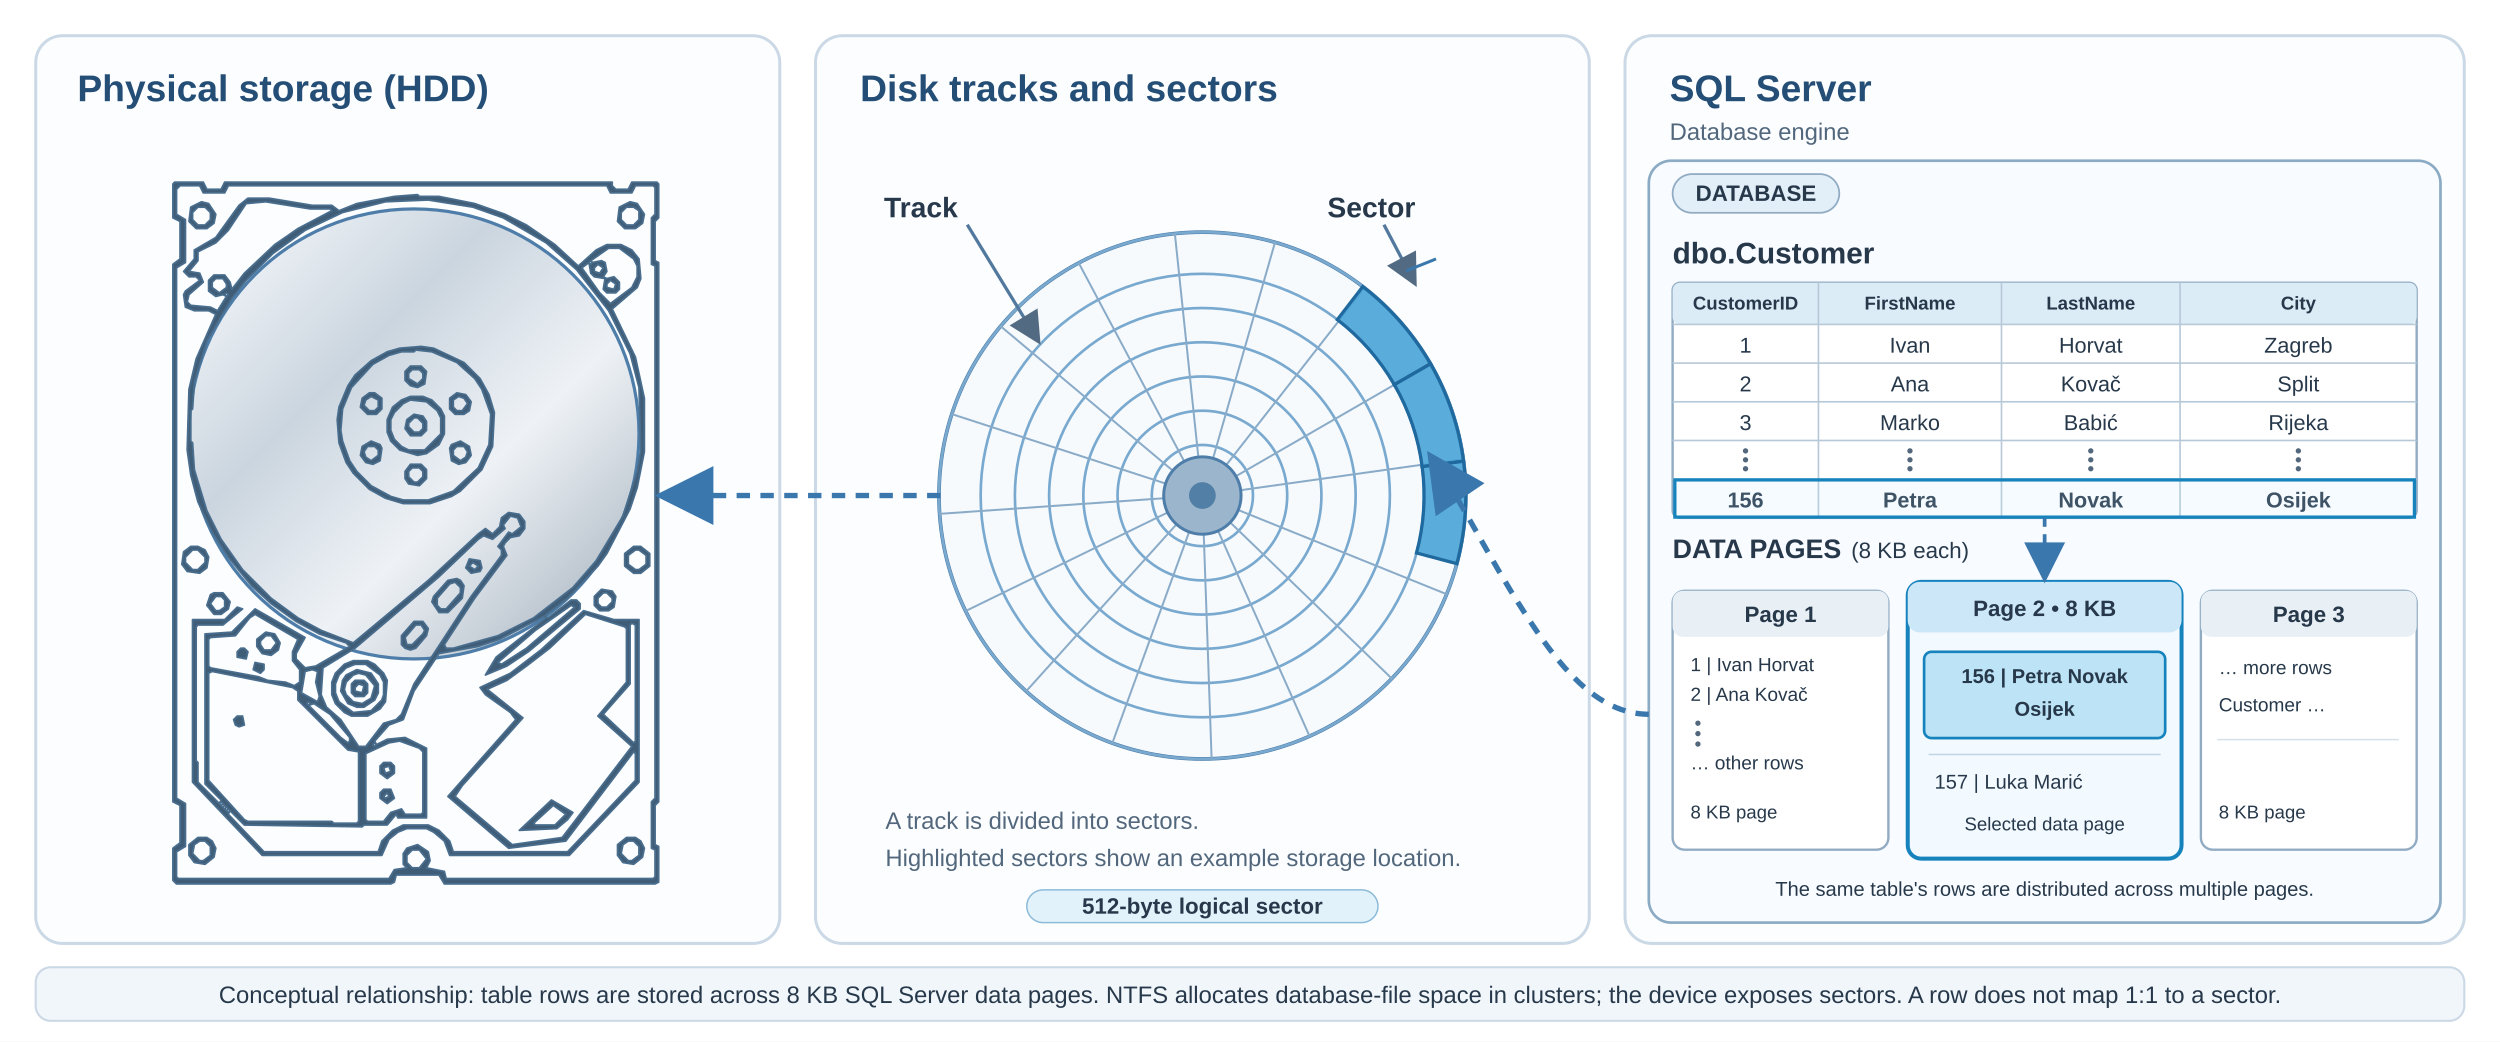
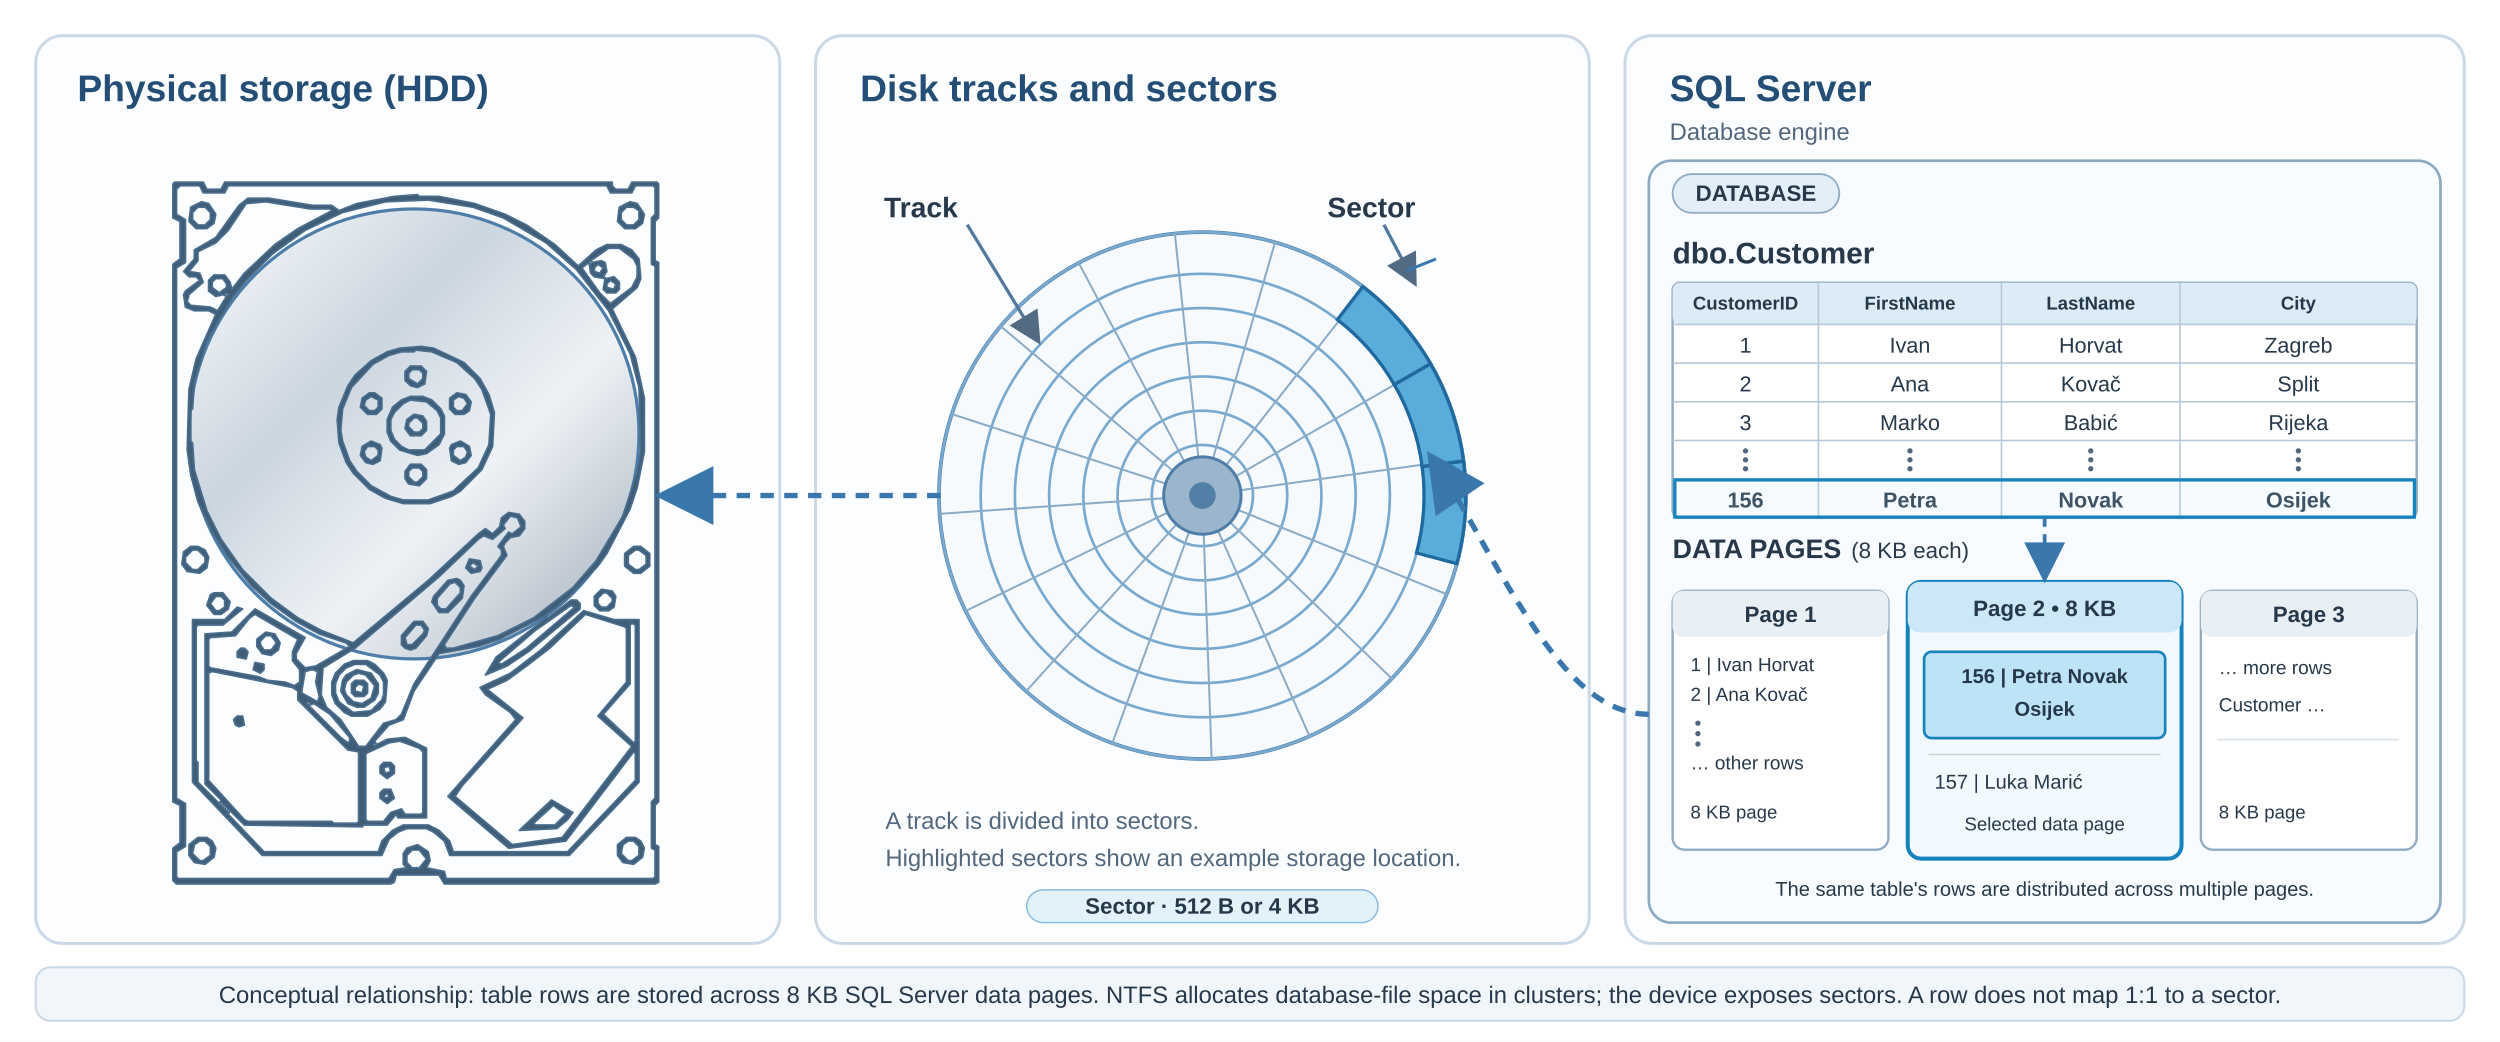
<svg xmlns="http://www.w3.org/2000/svg" width="1680" height="700" viewBox="0 0 1680 700" role="img" aria-labelledby="title desc">
  <defs>
    <linearGradient id="case" x1="0" y1="0" x2="0" y2="1">
      <stop offset="0" stop-color="#4b5560" />
      <stop offset="1" stop-color="#171e25" />
    </linearGradient>
    <linearGradient id="platter" x1="0" y1="0" x2="1" y2="1">
      <stop offset="0" stop-color="#fbfdff" />
      <stop offset=".35" stop-color="#cbd5df" />
      <stop offset=".62" stop-color="#eef2f6" />
      <stop offset="1" stop-color="#9eabb8" />
    </linearGradient>
    <linearGradient id="metal" x1="0" y1="0" x2="1" y2="1">
      <stop offset="0" stop-color="#f8fafc" />
      <stop offset=".45" stop-color="#8795a3" />
      <stop offset="1" stop-color="#e6ebef" />
    </linearGradient>
    <linearGradient id="arm" x1="0" y1="0" x2="1" y2="1">
      <stop offset="0" stop-color="#edf2f6" />
      <stop offset=".5" stop-color="#8b98a4" />
      <stop offset="1" stop-color="#dce3e9" />
    </linearGradient>
    <marker id="arrowBlue" markerWidth="11" markerHeight="11" refX="9" refY="5.5" orient="auto">
      <path d="M0 0 L11 5.5 L0 11 Z" fill="#3977ad" />
    </marker>
    <marker id="arrowDark" markerWidth="10" markerHeight="10" refX="8" refY="5" orient="auto">
      <path d="M0 0 L10 5 L0 10 Z" fill="#536b82" />
    </marker>
    <style>
    text{font-family:Arial,Helvetica,sans-serif;fill:#26384a}
    .panel{fill:#fbfdff;stroke:#cbd8e5;stroke-width:2}
    .head{font-size:25px;font-weight:700;fill:#244e76}
    .label{font-size:19px;font-weight:600}
    .small{font-size:16px;fill:#52677c}
    .tiny{font-size:14px;fill:#52677c}
    .call{fill:none;stroke:#52799d;stroke-width:2.2;marker-end:url(#arrowDark)}
  </style>
  </defs>
  <rect width="100%" height="100%" fill="#ffffff" />
  <rect class="panel" x="24" y="24" width="500" height="610" rx="18" />
  <rect class="panel" x="548" y="24" width="520" height="610" rx="18" />
  <rect class="panel" x="1092" y="24" width="564" height="610" rx="18" />
  <text class="head" x="52" y="68">Physical storage (HDD)</text>
  <text class="head" x="578" y="68">Disk tracks and sectors</text>
  <text class="head" x="1122" y="68">SQL Server</text>
  <text class="small" x="1122" y="94">Database engine</text>
  <g transform="translate(79 96) scale(1.20)">
    <circle cx="166" cy="163" r="126" fill="url(#platter)" stroke="#4d7da8" stroke-width="1.8" />
    <path d="M 32.0,22.0 L 31.0,23.0 L 31.0,42.0 L 35.0,44.0 L 35.0,65.0 L 31.0,68.0 L 31.0,369.0 L 35.0,371.0 L 35.0,392.0 L 31.0,395.0 L 31.0,413.0 L 33.0,415.0 L 153.0,415.0 L 155.0,414.0 L 156.0,410.0 L 180.0,410.0 L 183.0,415.0 L 301.0,415.0 L 303.0,414.0 L 303.0,394.0 L 301.0,393.0 L 301.0,371.0 L 303.0,369.0 L 303.0,67.0 L 301.0,66.0 L 301.0,44.0 L 303.0,42.0 L 303.0,23.0 L 302.0,22.0 L 288.0,22.0 L 286.0,26.0 L 279.0,26.0 L 277.0,24.0 L 277.0,22.0 L 60.0,22.0 L 58.0,26.0 L 50.0,26.0 L 48.0,22.0 Z M 165.0,396.0 L 169.0,396.0 L 173.0,401.0 L 169.0,406.0 L 165.0,406.0 L 162.0,403.0 L 162.0,399.0 Z M 35.0,24.0 L 46.0,24.0 L 48.0,28.0 L 60.0,28.0 L 62.0,24.0 L 274.0,24.0 L 276.0,28.0 L 288.0,28.0 L 290.0,24.0 L 300.0,24.0 L 301.0,25.0 L 301.0,40.0 L 299.0,42.0 L 299.0,68.0 L 301.0,69.0 L 301.0,367.0 L 299.0,369.0 L 299.0,395.0 L 301.0,396.0 L 301.0,411.0 L 300.0,412.0 L 184.0,412.0 L 183.0,408.0 L 173.0,406.0 L 175.0,402.0 L 174.0,397.0 L 168.0,393.0 L 162.0,395.0 L 160.0,398.0 L 160.0,404.0 L 162.0,406.0 L 155.0,407.0 L 152.0,412.0 L 34.0,412.0 L 33.0,411.0 L 33.0,397.0 L 38.0,394.0 L 38.0,370.0 L 33.0,367.0 L 33.0,70.0 L 38.0,67.0 L 38.0,43.0 L 33.0,40.0 L 33.0,26.0 Z M 285.0,389.0 L 280.0,393.0 L 280.0,399.0 L 283.0,403.0 L 289.0,404.0 L 294.0,400.0 L 295.0,395.0 L 293.0,391.0 L 290.0,389.0 Z M 286.0,391.0 L 289.0,391.0 L 292.0,394.0 L 292.0,399.0 L 288.0,402.0 L 286.0,402.0 L 282.0,398.0 L 283.0,393.0 Z M 45.0,389.0 L 40.0,393.0 L 40.0,399.0 L 43.0,403.0 L 49.0,404.0 L 54.0,400.0 L 55.0,395.0 L 53.0,391.0 L 50.0,389.0 Z M 46.0,391.0 L 49.0,391.0 L 52.0,394.0 L 52.0,399.0 L 48.0,402.0 L 46.0,402.0 L 42.0,398.0 L 43.0,393.0 Z M 54.0,252.0 L 52.0,253.0 L 50.0,259.0 L 54.0,264.0 L 58.0,264.0 L 62.0,261.0 L 63.0,257.0 L 59.0,252.0 Z M 55.0,254.0 L 58.0,254.0 L 60.0,256.0 L 60.0,260.0 L 57.0,262.0 L 55.0,262.0 L 52.0,258.0 Z M 271.0,250.0 L 267.0,254.0 L 267.0,259.0 L 270.0,262.0 L 275.0,262.0 L 278.0,260.0 L 279.0,254.0 L 277.0,251.0 Z M 272.0,252.0 L 274.0,252.0 L 277.0,255.0 L 277.0,257.0 L 274.0,260.0 L 271.0,260.0 L 269.0,258.0 L 269.0,255.0 Z M 289.0,226.0 L 284.0,230.0 L 284.0,237.0 L 289.0,241.0 L 293.0,241.0 L 298.0,237.0 L 298.0,230.0 L 293.0,226.0 Z M 290.0,228.0 L 292.0,228.0 L 296.0,231.0 L 296.0,236.0 L 292.0,239.0 L 290.0,239.0 L 286.0,236.0 L 286.0,231.0 Z M 41.0,226.0 L 37.0,229.0 L 36.0,236.0 L 39.0,240.0 L 46.0,241.0 L 50.0,238.0 L 51.0,232.0 L 49.0,228.0 L 45.0,226.0 Z M 42.0,228.0 L 45.0,228.0 L 49.0,232.0 L 49.0,235.0 L 45.0,239.0 L 42.0,239.0 L 38.0,235.0 L 38.0,232.0 Z M 291.0,34.0 L 287.0,33.0 L 281.0,36.0 L 280.0,44.0 L 284.0,48.0 L 290.0,48.0 L 294.0,45.0 L 295.0,40.0 Z M 285.0,36.0 L 289.0,36.0 L 292.0,38.0 L 292.0,43.0 L 289.0,46.0 L 285.0,46.0 L 282.0,43.0 L 282.0,39.0 Z M 51.0,34.0 L 47.0,33.0 L 41.0,36.0 L 40.0,44.0 L 44.0,48.0 L 50.0,48.0 L 54.0,45.0 L 55.0,40.0 Z M 45.0,36.0 L 49.0,36.0 L 52.0,39.0 L 52.0,43.0 L 49.0,46.0 L 45.0,46.0 L 42.0,43.0 L 42.0,39.0 Z M 73.0,31.0 L 68.0,35.0 L 55.0,53.0 L 43.0,60.0 L 43.0,65.0 L 37.0,72.0 L 40.0,75.0 L 44.0,75.0 L 46.0,77.0 L 38.0,83.0 L 37.0,85.0 L 38.0,92.0 L 43.0,94.0 L 51.0,94.0 L 55.0,96.0 L 44.0,121.0 L 40.0,138.0 L 39.0,172.0 L 41.0,186.0 L 45.0,201.0 L 53.0,218.0 L 62.0,232.0 L 75.0,248.0 L 86.0,258.0 L 100.0,268.0 L 113.0,275.0 L 128.0,280.0 L 130.0,282.0 L 111.0,293.0 L 105.0,294.0 L 100.0,289.0 L 100.0,286.0 L 105.0,277.0 L 77.0,261.0 L 64.0,274.0 L 49.0,275.0 L 49.0,359.0 L 58.0,368.0 L 57.0,370.0 L 45.0,358.0 L 45.0,347.0 L 44.0,346.0 L 44.0,271.0 L 45.0,270.0 L 59.0,270.0 L 70.0,261.0 L 67.0,260.0 L 60.0,267.0 L 42.0,267.0 L 42.0,358.0 L 81.0,399.0 L 148.0,399.0 L 152.0,390.0 L 157.0,386.0 L 162.0,384.0 L 173.0,384.0 L 177.0,386.0 L 183.0,391.0 L 186.0,399.0 L 253.0,399.0 L 292.0,358.0 L 292.0,267.0 L 278.0,267.0 L 261.0,262.0 L 237.0,284.0 L 220.0,297.0 L 203.0,305.0 L 206.0,309.0 L 220.0,319.0 L 223.0,323.0 L 185.0,366.0 L 219.0,395.0 L 251.0,391.0 L 289.0,341.0 L 290.0,342.0 L 290.0,357.0 L 252.0,397.0 L 188.0,397.0 L 186.0,391.0 L 180.0,385.0 L 174.0,382.0 L 160.0,382.0 L 154.0,385.0 L 148.0,391.0 L 146.0,397.0 L 82.0,397.0 L 62.0,376.0 L 63.0,374.0 L 71.0,382.0 L 137.0,383.0 L 138.0,382.0 L 151.0,382.0 L 156.0,376.0 L 157.0,378.0 L 173.0,378.0 L 173.0,339.0 L 161.0,333.0 L 151.0,334.0 L 145.0,337.0 L 144.0,335.0 L 152.0,326.0 L 160.0,323.0 L 166.0,307.0 L 180.0,286.0 L 202.0,282.0 L 214.0,278.0 L 239.0,265.0 L 240.0,266.0 L 212.0,288.0 L 206.0,298.0 L 218.0,293.0 L 230.0,285.0 L 259.0,261.0 L 259.0,258.0 L 257.0,256.0 L 254.0,256.0 L 241.0,266.0 L 239.0,265.0 L 252.0,255.0 L 269.0,237.0 L 274.0,230.0 L 287.0,205.0 L 291.0,193.0 L 295.0,173.0 L 295.0,143.0 L 290.0,120.0 L 277.0,93.0 L 291.0,81.0 L 293.0,76.0 L 292.0,65.0 L 288.0,60.0 L 282.0,57.0 L 274.0,57.0 L 268.0,60.0 L 258.0,69.0 L 245.0,57.0 L 229.0,46.0 L 217.0,40.0 L 200.0,34.0 L 180.0,30.0 L 169.0,30.0 L 168.0,29.0 L 155.0,30.0 L 134.0,34.0 L 124.0,38.0 L 120.0,35.0 L 109.0,35.0 L 85.0,31.0 Z M 61.0,374.0 L 62.0,373.0 L 63.0,374.0 L 62.0,375.0 Z M 60.0,373.0 L 61.0,372.0 L 62.0,373.0 L 61.0,374.0 Z M 59.0,372.0 L 60.0,371.0 L 61.0,372.0 L 60.0,373.0 Z M 58.0,371.0 L 59.0,370.0 L 60.0,371.0 L 59.0,372.0 Z M 57.0,370.0 L 58.0,369.0 L 59.0,370.0 L 58.0,371.0 Z M 143.0,337.0 L 144.0,336.0 L 145.0,337.0 L 144.0,338.0 Z M 169.0,339.0 L 171.0,341.0 L 171.0,375.0 L 170.0,376.0 L 161.0,376.0 L 159.0,373.0 L 153.0,375.0 L 149.0,380.0 L 140.0,380.0 L 139.0,379.0 L 139.0,342.0 L 152.0,336.0 L 158.0,335.0 Z M 153.0,362.0 L 149.0,362.0 L 147.0,364.0 L 147.0,367.0 L 151.0,370.0 L 155.0,367.0 Z M 151.0,364.0 L 152.0,366.0 L 150.0,367.0 L 149.0,366.0 Z M 153.0,347.0 L 149.0,347.0 L 147.0,349.0 L 147.0,353.0 L 151.0,356.0 L 155.0,353.0 L 155.0,349.0 Z M 149.0,350.0 L 152.0,349.0 L 153.0,352.0 L 150.0,353.0 Z M 107.0,315.0 L 110.0,314.0 L 119.0,320.0 L 130.0,333.0 L 130.0,335.0 L 129.0,336.0 L 125.0,333.0 Z M 106.0,314.0 L 107.0,313.0 L 108.0,314.0 L 107.0,315.0 Z M 51.0,297.0 L 53.0,296.0 L 63.0,298.0 L 98.0,305.0 L 101.0,307.0 L 101.0,312.0 L 129.0,340.0 L 135.0,341.0 L 135.0,380.0 L 134.0,381.0 L 121.0,381.0 L 120.0,380.0 L 73.0,380.0 L 71.0,379.0 L 51.0,357.0 Z M 65.0,323.0 L 66.0,326.0 L 68.0,327.0 L 71.0,326.0 L 70.0,321.0 L 67.0,321.0 Z M 105.0,296.0 L 109.0,295.0 L 112.0,296.0 L 111.0,302.0 L 113.0,310.0 L 112.0,313.0 L 103.0,308.0 Z M 288.0,269.0 L 290.0,270.0 L 290.0,335.0 L 289.0,336.0 L 272.0,320.0 L 287.0,303.0 L 287.0,270.0 Z M 284.0,271.0 L 285.0,272.0 L 285.0,302.0 L 269.0,321.0 L 288.0,338.0 L 249.0,389.0 L 221.0,393.0 L 189.0,366.0 L 193.0,360.0 L 227.0,322.0 L 207.0,306.0 L 218.0,301.0 L 229.0,293.0 L 242.0,283.0 L 262.0,264.0 Z M 255.0,375.0 L 243.0,368.0 L 225.0,385.0 L 246.0,384.0 L 252.0,379.0 Z M 251.0,376.0 L 245.0,382.0 L 234.0,382.0 L 233.0,381.0 L 244.0,371.0 Z M 51.0,278.0 L 52.0,277.0 L 66.0,276.0 L 74.0,266.0 L 77.0,264.0 L 101.0,278.0 L 98.0,285.0 L 98.0,290.0 L 102.0,295.0 L 102.0,302.0 L 99.0,304.0 L 94.0,302.0 L 84.0,301.0 L 79.0,299.0 L 52.0,294.0 L 51.0,293.0 Z M 77.0,291.0 L 76.0,295.0 L 80.0,297.0 L 82.0,295.0 L 82.0,292.0 Z M 69.0,283.0 L 67.0,285.0 L 67.0,288.0 L 72.0,289.0 L 73.0,285.0 L 71.0,283.0 Z M 83.0,274.0 L 78.0,278.0 L 78.0,282.0 L 81.0,286.0 L 86.0,287.0 L 90.0,284.0 L 91.0,280.0 L 88.0,275.0 Z M 83.0,276.0 L 86.0,276.0 L 89.0,280.0 L 86.0,284.0 L 82.0,284.0 L 80.0,281.0 L 80.0,279.0 Z M 256.0,260.0 L 229.0,283.0 L 215.0,292.0 L 213.0,291.0 L 234.0,273.0 L 254.0,259.0 Z M 224.0,210.0 L 226.0,215.0 L 221.0,219.0 L 219.0,218.0 L 213.0,226.0 L 215.0,228.0 L 215.0,231.0 L 198.0,254.0 L 166.0,303.0 L 159.0,320.0 L 156.0,323.0 L 149.0,325.0 L 139.0,338.0 L 135.0,338.0 L 125.0,323.0 L 117.0,316.0 L 114.0,309.0 L 115.0,294.0 L 133.0,283.0 L 180.0,243.0 L 202.0,222.0 L 205.0,220.0 L 210.0,222.0 L 217.0,216.0 L 216.0,214.0 L 220.0,209.0 Z M 132.0,290.0 L 127.0,292.0 L 122.0,297.0 L 120.0,302.0 L 120.0,309.0 L 122.0,314.0 L 127.0,319.0 L 131.0,321.0 L 140.0,321.0 L 147.0,317.0 L 150.0,313.0 L 151.0,301.0 L 149.0,297.0 L 144.0,292.0 L 140.0,290.0 Z M 128.0,294.0 L 133.0,292.0 L 139.0,292.0 L 147.0,298.0 L 149.0,302.0 L 149.0,309.0 L 148.0,312.0 L 142.0,318.0 L 132.0,319.0 L 124.0,313.0 L 122.0,308.0 L 122.0,303.0 L 124.0,298.0 Z M 134.0,295.0 L 128.0,298.0 L 126.0,301.0 L 125.0,307.0 L 129.0,314.0 L 134.0,316.0 L 138.0,316.0 L 144.0,312.0 L 146.0,308.0 L 146.0,303.0 L 142.0,297.0 Z M 135.0,297.0 L 139.0,298.0 L 144.0,304.0 L 142.0,311.0 L 137.0,314.0 L 132.0,313.0 L 128.0,309.0 L 127.0,306.0 L 128.0,302.0 L 132.0,298.0 Z M 133.0,301.0 L 131.0,303.0 L 131.0,308.0 L 133.0,310.0 L 138.0,310.0 L 140.0,308.0 L 140.0,303.0 L 138.0,301.0 Z M 135.0,303.0 L 138.0,304.0 L 137.0,308.0 L 133.0,307.0 L 133.0,305.0 Z M 171.0,268.0 L 166.0,268.0 L 159.0,276.0 L 159.0,281.0 L 161.0,283.0 L 164.0,284.0 L 167.0,283.0 L 173.0,276.0 L 174.0,272.0 Z M 170.0,270.0 L 172.0,273.0 L 171.0,275.0 L 165.0,281.0 L 162.0,281.0 L 161.0,277.0 L 167.0,270.0 Z M 192.0,245.0 L 190.0,244.0 L 185.0,245.0 L 177.0,254.0 L 176.0,257.0 L 180.0,263.0 L 185.0,263.0 L 193.0,255.0 L 194.0,248.0 Z M 189.0,246.0 L 192.0,249.0 L 192.0,252.0 L 184.0,261.0 L 181.0,261.0 L 179.0,259.0 L 179.0,255.0 L 186.0,247.0 Z M 197.0,233.0 L 195.0,238.0 L 198.0,241.0 L 203.0,240.0 L 204.0,238.0 L 203.0,234.0 Z M 199.0,235.0 L 202.0,237.0 L 200.0,239.0 L 197.0,237.0 Z M 60.0,85.0 L 61.0,84.0 L 62.0,85.0 L 61.0,86.0 Z M 276.0,77.0 L 279.0,79.0 L 278.0,82.0 L 274.0,81.0 L 274.0,79.0 Z M 55.0,76.0 L 59.0,76.0 L 61.0,79.0 L 61.0,81.0 L 57.0,84.0 L 53.0,81.0 L 53.0,78.0 Z M 269.0,68.0 L 272.0,70.0 L 270.0,73.0 L 267.0,72.0 L 267.0,70.0 Z M 264.0,67.0 L 265.0,66.0 L 266.0,67.0 L 265.0,68.0 Z M 281.0,59.0 L 289.0,65.0 L 291.0,69.0 L 291.0,75.0 L 288.0,81.0 L 276.0,90.0 L 270.0,84.0 L 260.0,70.0 L 264.0,67.0 L 265.0,73.0 L 267.0,75.0 L 273.0,76.0 L 272.0,82.0 L 274.0,84.0 L 279.0,84.0 L 281.0,82.0 L 281.0,78.0 L 278.0,75.0 L 274.0,76.0 L 272.0,75.0 L 274.0,72.0 L 273.0,67.0 L 271.0,66.0 L 266.0,67.0 L 265.0,66.0 L 275.0,59.0 Z M 120.0,38.0 L 101.0,48.0 L 88.0,57.0 L 71.0,73.0 L 64.0,82.0 L 63.0,78.0 L 60.0,74.0 L 54.0,74.0 L 51.0,77.0 L 51.0,83.0 L 55.0,86.0 L 59.0,85.0 L 61.0,86.0 L 56.0,94.0 L 52.0,92.0 L 41.0,91.0 L 39.0,89.0 L 40.0,85.0 L 48.0,78.0 L 46.0,73.0 L 40.0,72.0 L 45.0,66.0 L 45.0,61.0 L 55.0,56.0 L 62.0,49.0 L 72.0,34.0 L 83.0,33.0 L 108.0,37.0 L 119.0,37.0 Z M 150.0,33.0 L 174.0,32.0 L 199.0,36.0 L 216.0,42.0 L 240.0,56.0 L 257.0,71.0 L 275.0,94.0 L 287.0,118.0 L 292.0,137.0 L 293.0,172.0 L 291.0,184.0 L 283.0,209.0 L 268.0,234.0 L 255.0,249.0 L 233.0,266.0 L 213.0,276.0 L 188.0,283.0 L 184.0,283.0 L 183.0,281.0 L 200.0,255.0 L 218.0,231.0 L 216.0,226.0 L 217.0,224.0 L 220.0,221.0 L 225.0,220.0 L 228.0,216.0 L 228.0,212.0 L 225.0,208.0 L 219.0,207.0 L 215.0,210.0 L 214.0,215.0 L 210.0,219.0 L 206.0,216.0 L 202.0,219.0 L 174.0,245.0 L 132.0,280.0 L 114.0,273.0 L 101.0,266.0 L 86.0,255.0 L 70.0,239.0 L 58.0,222.0 L 50.0,206.0 L 43.0,183.0 L 42.0,168.0 L 41.0,167.0 L 41.0,150.0 L 42.0,149.0 L 43.0,134.0 L 50.0,111.0 L 64.0,87.0 L 72.0,77.0 L 87.0,62.0 L 105.0,49.0 L 126.0,39.0 Z M 158.0,115.0 L 151.0,117.0 L 142.0,122.0 L 133.0,130.0 L 129.0,136.0 L 124.0,148.0 L 123.0,155.0 L 124.0,168.0 L 128.0,179.0 L 132.0,185.0 L 141.0,194.0 L 150.0,199.0 L 160.0,202.0 L 175.0,202.0 L 187.0,198.0 L 192.0,195.0 L 204.0,183.0 L 210.0,170.0 L 211.0,151.0 L 208.0,141.0 L 203.0,132.0 L 194.0,123.0 L 177.0,115.0 L 170.0,114.0 Z M 159.0,117.0 L 166.0,117.0 L 167.0,116.0 L 176.0,117.0 L 190.0,123.0 L 200.0,132.0 L 204.0,138.0 L 209.0,152.0 L 208.0,169.0 L 202.0,182.0 L 188.0,195.0 L 174.0,200.0 L 160.0,200.0 L 153.0,198.0 L 142.0,192.0 L 134.0,184.0 L 130.0,178.0 L 126.0,167.0 L 125.0,161.0 L 126.0,149.0 L 131.0,137.0 L 143.0,124.0 L 152.0,119.0 Z M 164.0,180.0 L 161.0,184.0 L 161.0,188.0 L 163.0,191.0 L 169.0,192.0 L 173.0,188.0 L 173.0,183.0 L 170.0,180.0 Z M 165.0,182.0 L 169.0,182.0 L 171.0,184.0 L 171.0,187.0 L 168.0,190.0 L 166.0,190.0 L 163.0,187.0 L 163.0,184.0 Z M 192.0,167.0 L 187.0,169.0 L 186.0,171.0 L 187.0,178.0 L 191.0,180.0 L 195.0,179.0 L 198.0,175.0 L 197.0,170.0 Z M 190.0,170.0 L 194.0,170.0 L 196.0,173.0 L 195.0,176.0 L 192.0,178.0 L 188.0,175.0 L 188.0,172.0 Z M 142.0,167.0 L 137.0,170.0 L 136.0,175.0 L 139.0,179.0 L 143.0,180.0 L 147.0,178.0 L 148.0,171.0 L 147.0,169.0 Z M 138.0,173.0 L 140.0,170.0 L 144.0,170.0 L 146.0,172.0 L 146.0,175.0 L 142.0,178.0 L 139.0,176.0 Z M 164.0,142.0 L 159.0,144.0 L 154.0,148.0 L 151.0,155.0 L 151.0,162.0 L 153.0,167.0 L 158.0,172.0 L 168.0,175.0 L 173.0,174.0 L 180.0,169.0 L 183.0,163.0 L 183.0,153.0 L 181.0,149.0 L 176.0,144.0 L 171.0,142.0 Z M 164.0,144.0 L 173.0,145.0 L 179.0,150.0 L 181.0,154.0 L 181.0,163.0 L 172.0,172.0 L 163.0,172.0 L 159.0,170.0 L 155.0,166.0 L 153.0,161.0 L 153.0,155.0 L 155.0,151.0 L 160.0,146.0 Z M 166.0,152.0 L 162.0,155.0 L 161.0,160.0 L 164.0,164.0 L 170.0,164.0 L 173.0,161.0 L 173.0,156.0 L 171.0,153.0 Z M 166.0,154.0 L 168.0,154.0 L 171.0,157.0 L 171.0,160.0 L 169.0,162.0 L 166.0,162.0 L 163.0,159.0 L 163.0,157.0 Z M 190.0,140.0 L 186.0,143.0 L 186.0,149.0 L 189.0,152.0 L 194.0,152.0 L 197.0,150.0 L 198.0,145.0 L 195.0,141.0 Z M 191.0,142.0 L 194.0,143.0 L 196.0,146.0 L 193.0,150.0 L 190.0,150.0 L 188.0,148.0 L 188.0,144.0 Z M 141.0,140.0 L 137.0,143.0 L 136.0,148.0 L 140.0,152.0 L 145.0,152.0 L 148.0,149.0 L 148.0,143.0 L 144.0,140.0 Z M 142.0,142.0 L 146.0,144.0 L 146.0,148.0 L 144.0,150.0 L 141.0,150.0 L 138.0,147.0 L 139.0,144.0 Z M 161.0,128.0 L 161.0,133.0 L 164.0,136.0 L 168.0,137.0 L 172.0,135.0 L 173.0,128.0 L 170.0,125.0 L 164.0,125.0 Z M 165.0,127.0 L 169.0,127.0 L 171.0,129.0 L 171.0,132.0 L 168.0,135.0 L 163.0,132.0 L 163.0,129.0 Z" fill="#405d78" fill-rule="evenodd" stroke="#496d8d" stroke-width="1.0" stroke-linejoin="round" stroke-linecap="round" />
  </g>
  <circle cx="808" cy="333" r="177" fill="#f6fafd" stroke="#4d7da8" stroke-width="2.5" />
  <circle cx="808" cy="333" r="34" fill="none" stroke="#79a9cf" stroke-width="1.8" />
  <circle cx="808" cy="333" r="57" fill="none" stroke="#79a9cf" stroke-width="1.8" />
  <circle cx="808" cy="333" r="80" fill="none" stroke="#79a9cf" stroke-width="1.8" />
  <circle cx="808" cy="333" r="103" fill="none" stroke="#79a9cf" stroke-width="1.8" />
  <circle cx="808" cy="333" r="126" fill="none" stroke="#79a9cf" stroke-width="1.8" />
  <circle cx="808" cy="333" r="149" fill="none" stroke="#79a9cf" stroke-width="1.8" />
  <circle cx="808" cy="333" r="177" fill="none" stroke="#79a9cf" stroke-width="1.8" />
  <line x1="808" y1="333" x2="972.1" y2="399.3" stroke="#8aabc8" stroke-width="1.35" />
  <line x1="808" y1="333" x2="935.3" y2="456.0" stroke="#8aabc8" stroke-width="1.35" />
  <line x1="808" y1="333" x2="880.0" y2="494.7" stroke="#8aabc8" stroke-width="1.35" />
  <line x1="808" y1="333" x2="814.2" y2="509.9" stroke="#8aabc8" stroke-width="1.35" />
  <line x1="808" y1="333" x2="747.5" y2="499.3" stroke="#8aabc8" stroke-width="1.35" />
  <line x1="808" y1="333" x2="689.6" y2="464.5" stroke="#8aabc8" stroke-width="1.35" />
  <line x1="808" y1="333" x2="648.9" y2="410.6" stroke="#8aabc8" stroke-width="1.35" />
  <line x1="808" y1="333" x2="631.4" y2="345.3" stroke="#8aabc8" stroke-width="1.35" />
  <line x1="808" y1="333" x2="639.7" y2="278.3" stroke="#8aabc8" stroke-width="1.35" />
  <line x1="808" y1="333" x2="672.4" y2="219.2" stroke="#8aabc8" stroke-width="1.35" />
  <line x1="808" y1="333" x2="724.9" y2="176.7" stroke="#8aabc8" stroke-width="1.35" />
  <line x1="808" y1="333" x2="789.5" y2="157.0" stroke="#8aabc8" stroke-width="1.35" />
  <line x1="808" y1="333" x2="856.8" y2="162.9" stroke="#8aabc8" stroke-width="1.35" />
  <line x1="808" y1="333" x2="917.0" y2="193.5" stroke="#8aabc8" stroke-width="1.35" />
  <line x1="808" y1="333" x2="961.3" y2="244.5" stroke="#8aabc8" stroke-width="1.35" />
  <line x1="808" y1="333" x2="983.3" y2="308.4" stroke="#8aabc8" stroke-width="1.35" />
  <path d="M 915.8,192.6 A 177,177 0 0 1 961.3,244.5 L 937.0,258.5 A 149,149 0 0 0 898.7,214.8 Z" fill="#4da6d8" fill-opacity=".92" stroke="#1f699f" stroke-width="2.2" />
  <path d="M 961.3,244.5 A 177,177 0 0 1 983.5,309.9 L 955.7,313.6 A 149,149 0 0 0 937.0,258.5 Z" fill="#4da6d8" fill-opacity=".92" stroke="#1f699f" stroke-width="2.2" />
  <path d="M 983.5,309.9 A 177,177 0 0 1 979.0,378.8 L 951.9,371.6 A 149,149 0 0 0 955.7,313.6 Z" fill="#4da6d8" fill-opacity=".92" stroke="#1f699f" stroke-width="2.2" />
  <circle cx="808" cy="333" r="26" fill="#9bb6cc" stroke="#4d7da8" stroke-width="2" />
  <circle cx="808" cy="333" r="9" fill="#527fa5" />
  <text class="label" x="594" y="146">Track</text>
  <path class="call" d="M650 151 L697 228" />
  <text class="label" x="892" y="146">Sector</text>
  <path class="call" d="M930 151 L950 189" />
  <path d="M945 182 L965 174" stroke="#3977ad" stroke-width="2" fill="none" />
  <text class="small" x="595" y="557">A track is divided into sectors.</text>
  <text class="small" x="595" y="582">Highlighted sectors show an example storage location.</text>
  <rect x="690" y="598" width="236" height="22" rx="11" fill="#e2f2fb" stroke="#8bbad8" />
-   <text x="808" y="614" text-anchor="middle" font-size="15" font-weight="700" fill="#245d86">512-byte logical sector</text>
+   <text x="808" y="614" text-anchor="middle" font-size="15" font-weight="700" fill="#245d86">Sector · 512 B or 4 KB</text>
  <rect x="1108" y="108" width="532" height="512" rx="15" fill="#f8fbff" stroke="#8baac4" stroke-width="1.8" />
  <rect x="1124" y="117" width="112" height="26" rx="13" fill="#e2eff8" stroke="#91abc2" stroke-width="1.2" />
  <text x="1180" y="135" text-anchor="middle" font-size="15" font-weight="700" fill="#245d86">DATABASE</text>
  <text x="1124" y="177" font-size="20" font-weight="700" fill="#244e76">dbo.Customer</text>
  <rect x="1124" y="190" width="500" height="158" rx="5" fill="#ffffff" stroke="#91abc2" stroke-width="1.6" />
  <rect x="1124" y="190" width="500" height="28" rx="5" fill="#dcecf7" />
  <path d="M1124 218 H1624 M1124 244 H1624 M1124 270 H1624 M1124 296 H1624 M1124 322 H1624" stroke="#b7c9d8" stroke-width="1.1" />
  <path d="M1222 190 V348 M1345 190 V348 M1465 190 V348" stroke="#b7c9d8" stroke-width="1.1" />
  <g font-size="12.5" font-weight="700" text-anchor="middle">
    <text x="1173" y="208">CustomerID</text>
    <text x="1283.5" y="208">FirstName</text>
    <text x="1405" y="208">LastName</text>
    <text x="1544.5" y="208">City</text>
  </g>
  <g font-size="14.5" text-anchor="middle">
    <text x="1173" y="237">1</text>
    <text x="1283.5" y="237">Ivan</text>
    <text x="1405" y="237">Horvat</text>
    <text x="1544.5" y="237">Zagreb</text>
    <text x="1173" y="263">2</text>
    <text x="1283.5" y="263">Ana</text>
    <text x="1405" y="263">Kovač</text>
    <text x="1544.5" y="263">Split</text>
    <text x="1173" y="289">3</text>
    <text x="1283.5" y="289">Marko</text>
    <text x="1405" y="289">Babić</text>
    <text x="1544.5" y="289">Rijeka</text>
    <g fill="#52677c">
      <circle cx="1173" cy="303" r="1.8" />
      <circle cx="1173" cy="309" r="1.8" />
      <circle cx="1173" cy="315" r="1.8" />
      <circle cx="1283.5" cy="303" r="1.8" />
      <circle cx="1283.5" cy="309" r="1.8" />
      <circle cx="1283.5" cy="315" r="1.8" />
      <circle cx="1405" cy="303" r="1.8" />
      <circle cx="1405" cy="309" r="1.8" />
      <circle cx="1405" cy="315" r="1.8" />
      <circle cx="1544.5" cy="303" r="1.8" />
      <circle cx="1544.5" cy="309" r="1.8" />
      <circle cx="1544.5" cy="315" r="1.8" />
    </g>
    <text x="1173" y="341" font-weight="700">156</text>
    <text x="1283.5" y="341" font-weight="700">Petra</text>
    <text x="1405" y="341" font-weight="700">Novak</text>
    <text x="1544.5" y="341" font-weight="700">Osijek</text>
  </g>
  <rect x="1125.5" y="322.5" width="497" height="25" fill="#bde4f6" fill-opacity=".16" stroke="#1683bd" stroke-width="2.2" />
  <text x="1124" y="375" font-size="18" font-weight="700" fill="#245d86">DATA PAGES</text>
  <text x="1244" y="375" font-size="15" fill="#52677c">(8 KB each)</text>
  <rect x="1124" y="397" width="145" height="174" rx="8" fill="#ffffff" stroke="#91abc2" stroke-width="1.6" />
  <rect x="1124" y="397" width="145" height="31" rx="7" fill="#e8f0f6" />
  <text x="1196.5" y="418" font-size="15" font-weight="700" text-anchor="middle">Page 1</text>
  <g font-size="12.8" fill="#52677c">
    <text x="1136" y="451">1  |  Ivan Horvat</text>
    <text x="1136" y="471">2  |  Ana Kovač</text>
    <g fill="#52677c">
      <circle cx="1141" cy="486" r="1.8" />
      <circle cx="1141" cy="493" r="1.8" />
      <circle cx="1141" cy="500" r="1.8" />
    </g>
    <text x="1136" y="517">… other rows</text>
    <text x="1136" y="550" font-size="12.5">8 KB page</text>
  </g>
  <rect x="1282" y="391" width="184" height="186" rx="9" fill="#f2f9ff" stroke="#1683bd" stroke-width="2.7" />
  <rect x="1282" y="391" width="184" height="34" rx="8" fill="#cce8f8" />
  <text x="1374" y="414" font-size="15" font-weight="700" text-anchor="middle" fill="#174f77">Page 2 • 8 KB</text>
  <rect x="1293" y="438" width="162" height="58" rx="5" fill="#bde4f6" stroke="#1683bd" stroke-width="1.8" />
  <text x="1374" y="459" font-size="13.5" font-weight="700" text-anchor="middle">156  |  Petra Novak</text>
  <text x="1374" y="481" font-size="13.5" font-weight="700" text-anchor="middle">Osijek</text>
  <path d="M1296 507 H1452" stroke="#c1d5e3" stroke-width="1" />
  <text x="1300" y="530" font-size="13.5" fill="#52677c">157  |  Luka Marić</text>
  <text x="1374" y="558" font-size="12.5" text-anchor="middle" fill="#245d86">Selected data page</text>
  <rect x="1479" y="397" width="145" height="174" rx="8" fill="#ffffff" stroke="#91abc2" stroke-width="1.6" />
  <rect x="1479" y="397" width="145" height="31" rx="7" fill="#e8f0f6" />
  <text x="1551.5" y="418" font-size="15" font-weight="700" text-anchor="middle">Page 3</text>
  <g font-size="12.8" fill="#52677c">
    <text x="1491" y="453">… more rows</text>
    <text x="1491" y="478">Customer …</text>
    <path d="M1490 497 H1612" stroke="#d5e0e9" />
    <text x="1491" y="550" font-size="12.5">8 KB page</text>
  </g>
  <path d="M1374 348 V387" stroke="#3977ad" stroke-width="2.5" fill="none" stroke-dasharray="6 5" marker-end="url(#arrowBlue)" />
  <text x="1374" y="602" font-size="13.5" fill="#52677c" text-anchor="middle">The same table's rows are distributed across multiple pages.</text>
  <path d="M1108 480 C1073 480 1047 447 1024 411 C1000 374 984 340 963 309" stroke="#3977ad" stroke-width="3.6" stroke-dasharray="9 7" fill="none" marker-end="url(#arrowBlue)" />
  <path d="M632 333 C584 333 520 333 447 333" stroke="#3977ad" stroke-width="3.6" stroke-dasharray="9 7" fill="none" marker-end="url(#arrowBlue)" />
  <rect x="24" y="650" width="1632" height="36" rx="10" fill="#f1f6fa" stroke="#cbd8e5" stroke-width="1.4" />
  <text x="840" y="674" text-anchor="middle" font-size="16" fill="#52677c">Conceptual relationship: table rows are stored across 8 KB SQL Server data pages. NTFS allocates database-file space in clusters; the device exposes sectors. A row does not map 1:1 to a sector.</text>
</svg>
